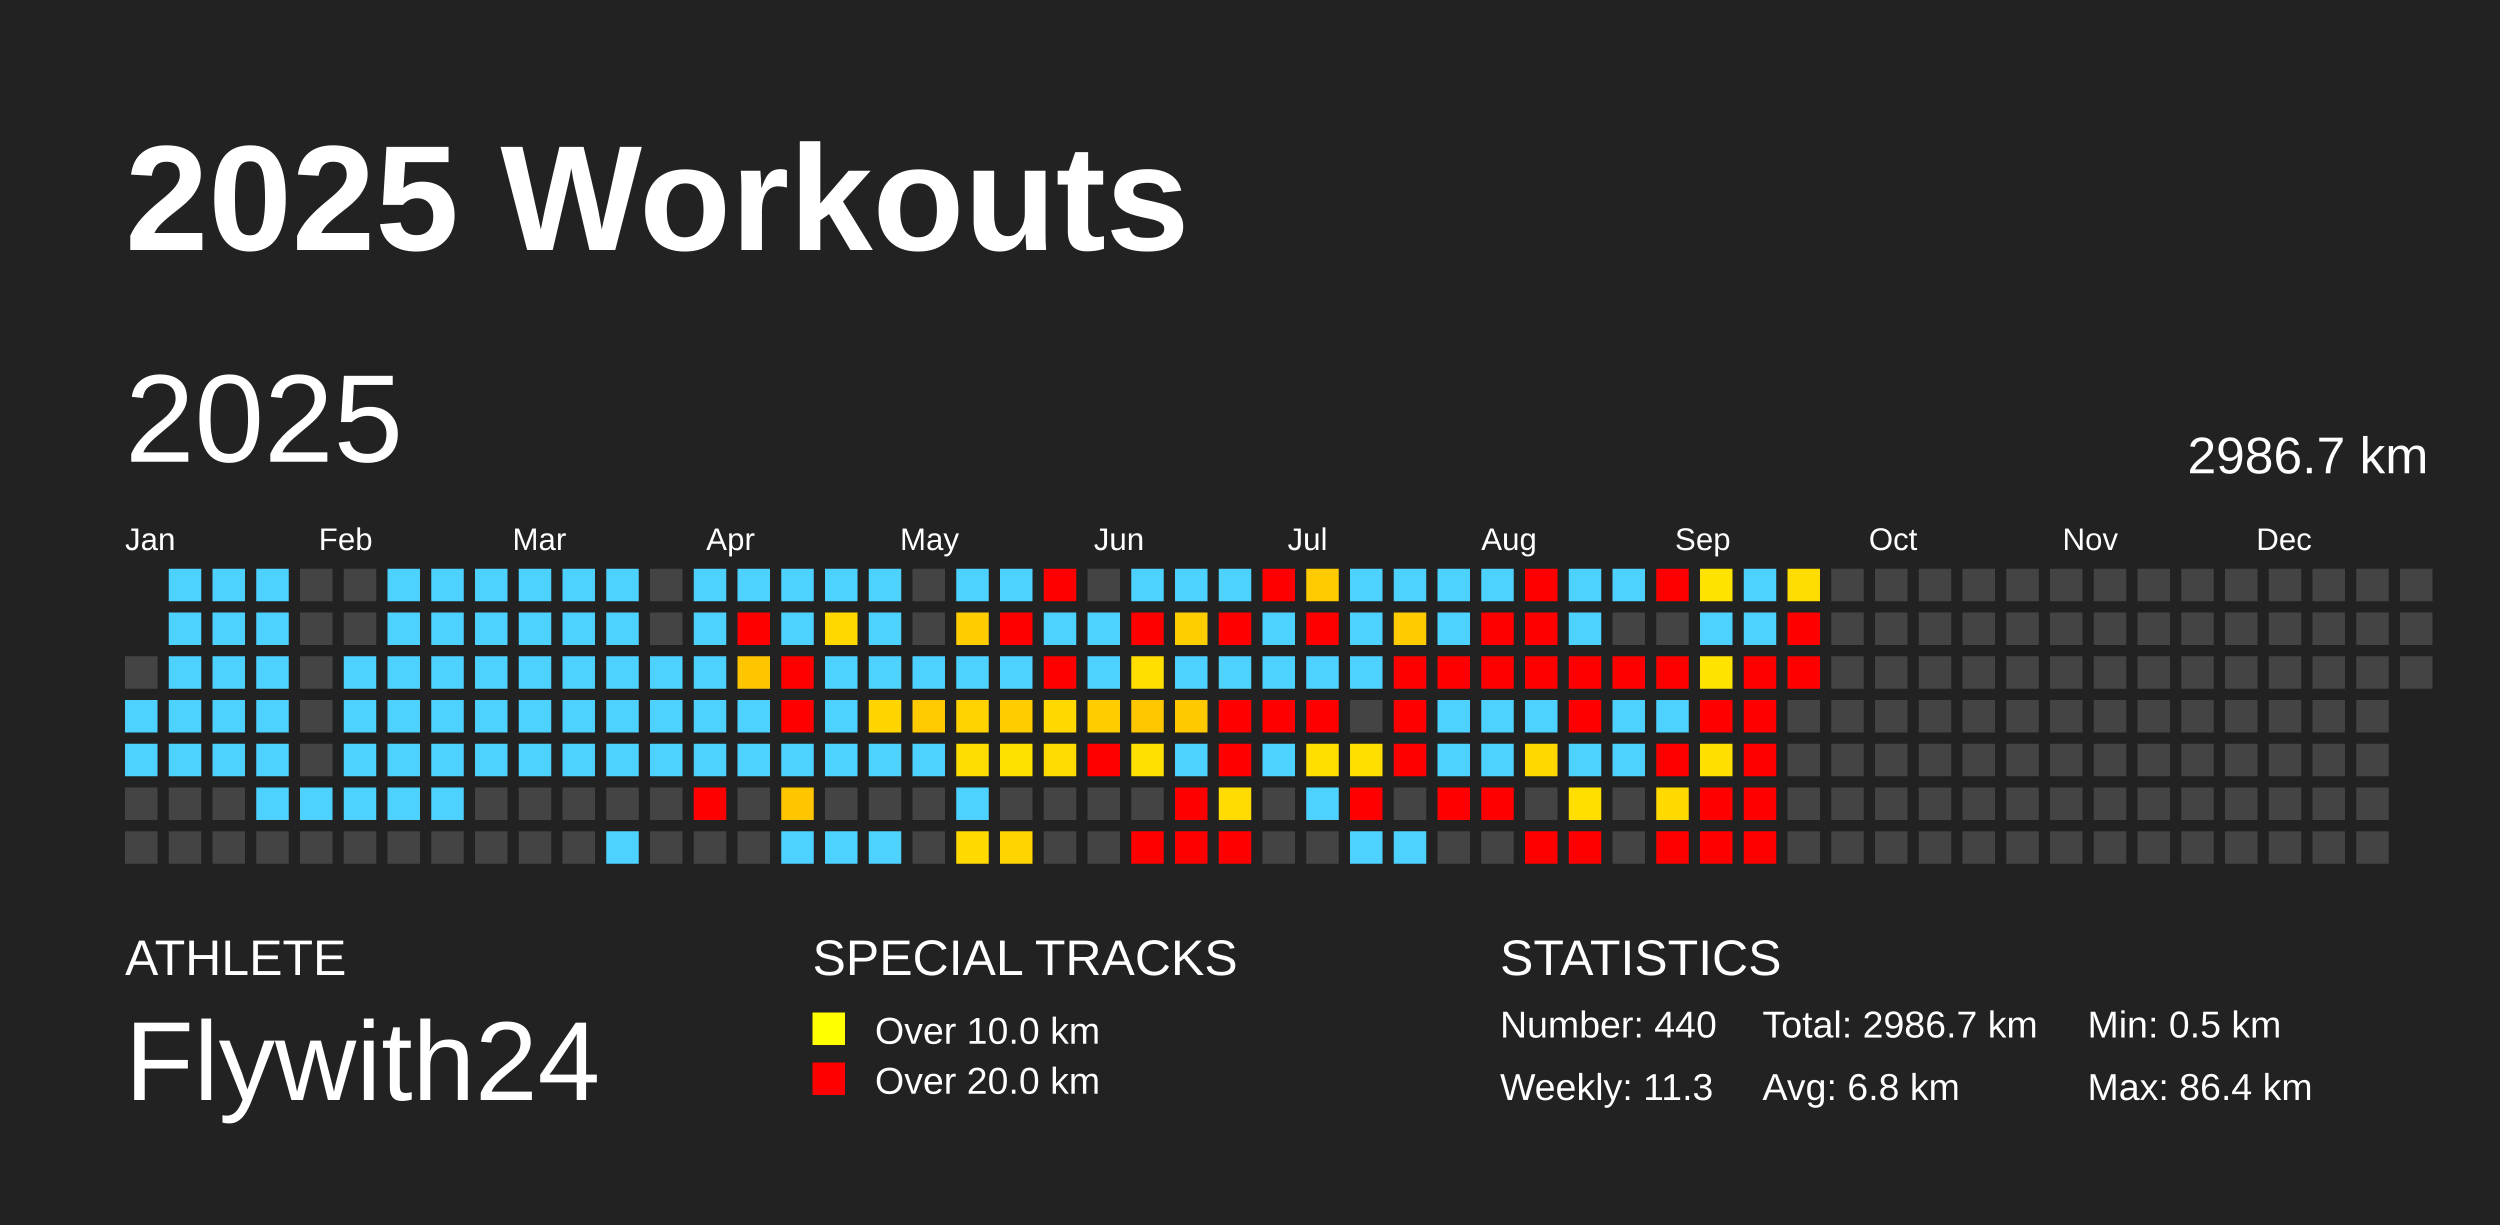
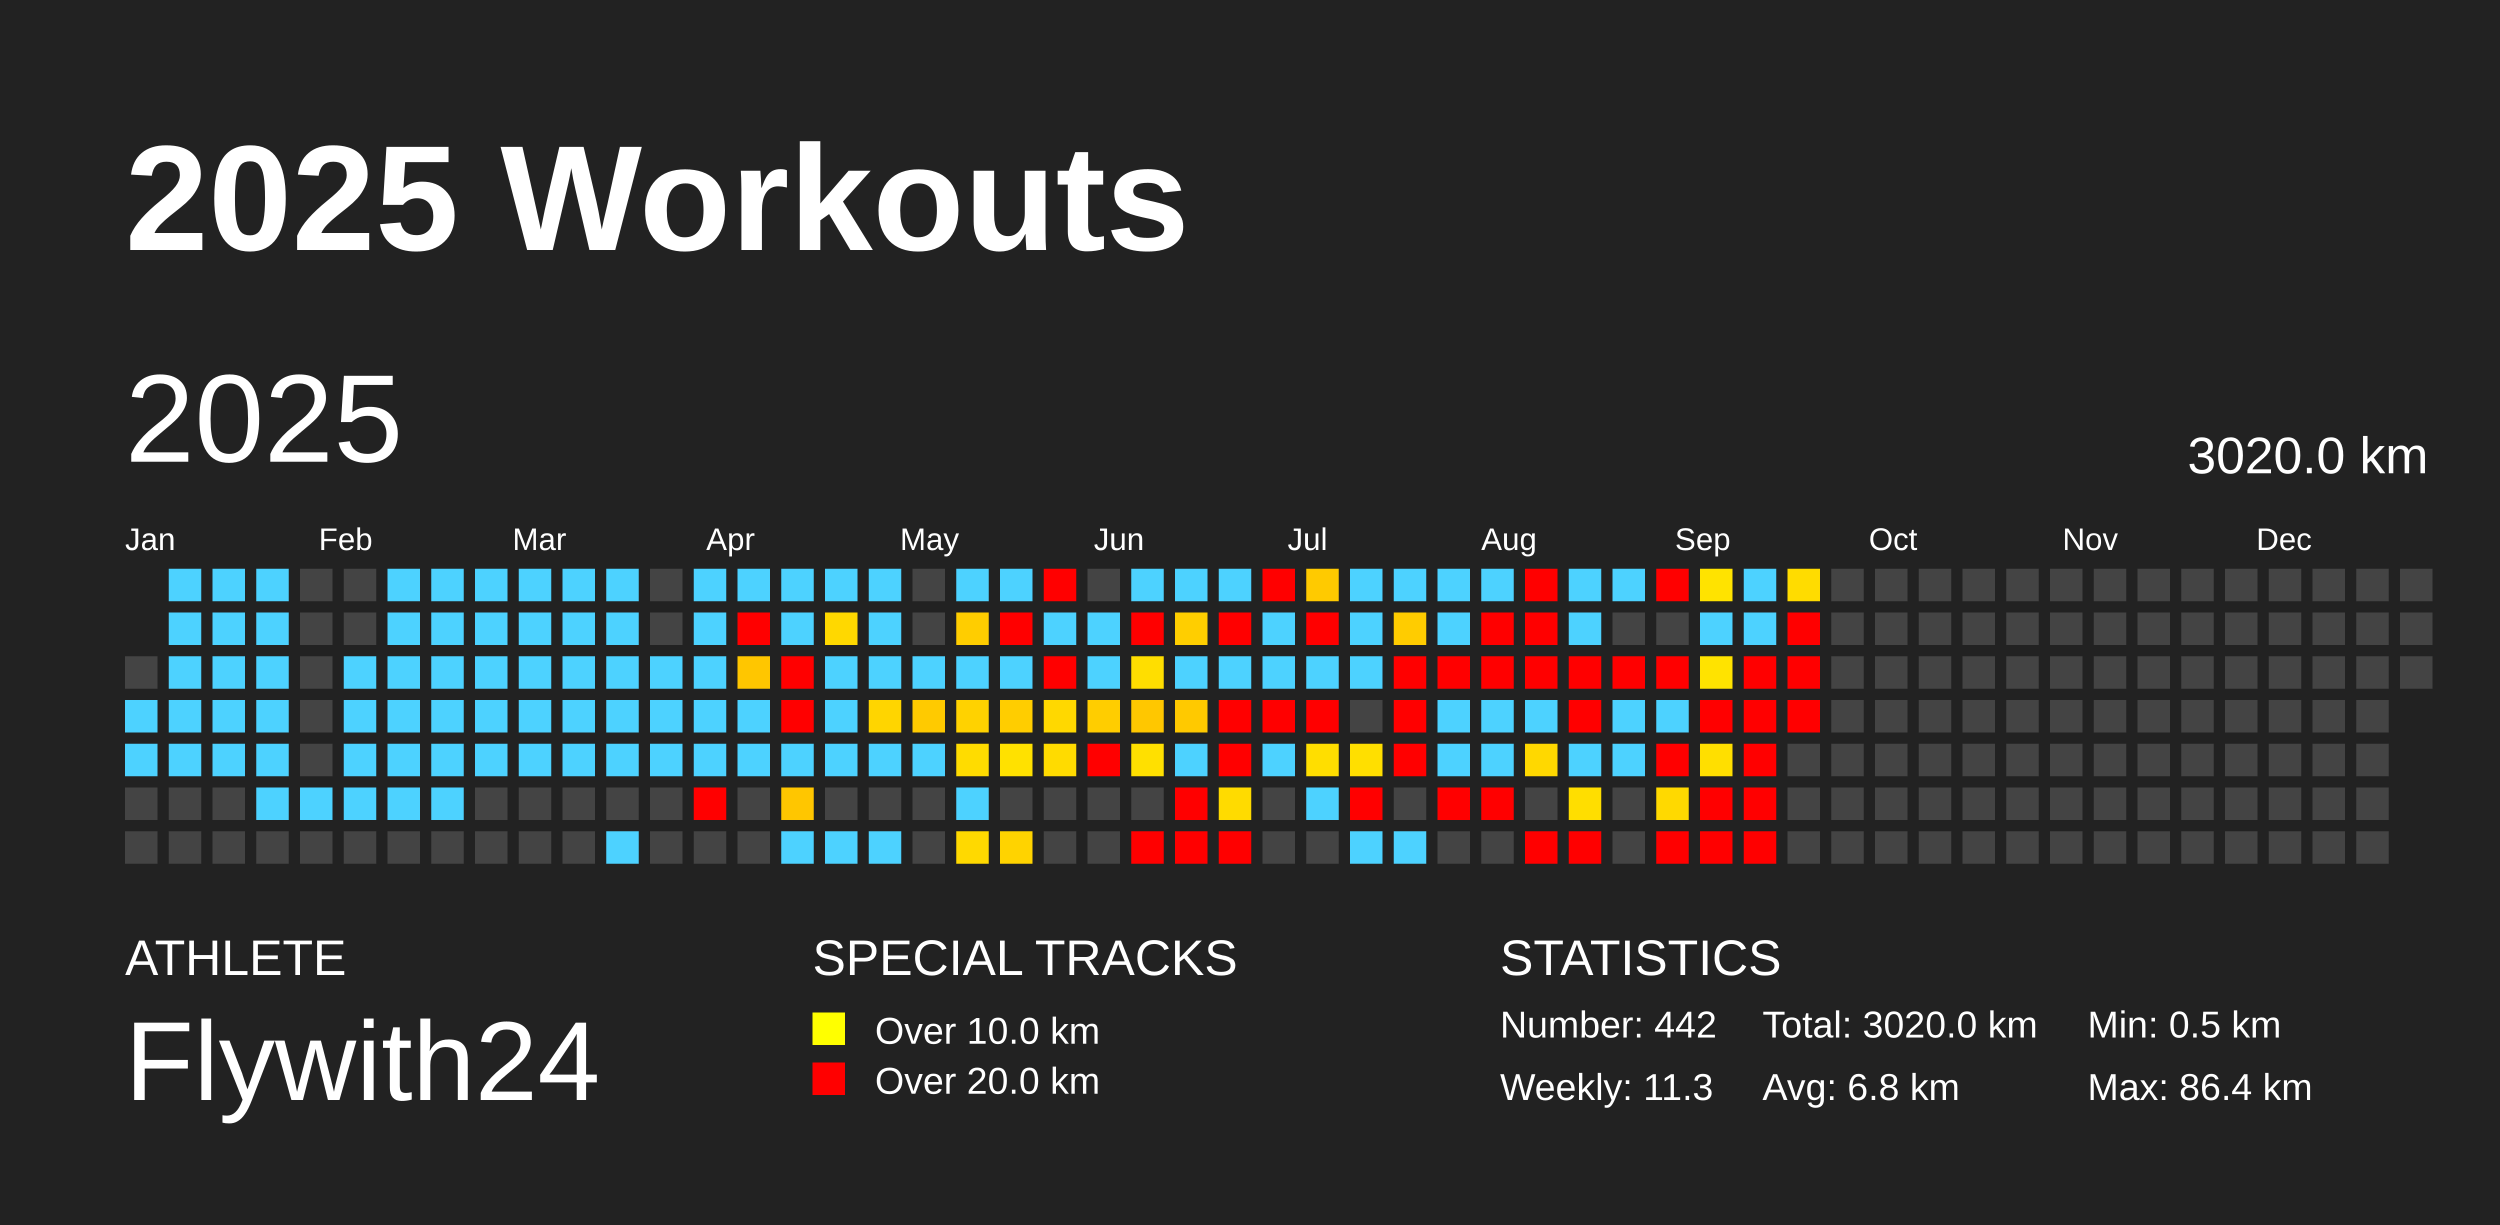
<svg xmlns="http://www.w3.org/2000/svg" baseProfile="full" height="98mm" version="1.1" viewBox="0,0,200,98" width="200mm">
  <defs />
  <rect fill="#222222" height="98" width="200" x="0" y="0" />
  <text fill="#FFFFFF" style="font-size:12px; font-family:Arial; font-weight:bold;" x="10" y="20">2025 Workouts</text>
  <text fill="#FFFFFF" style="font-size:4px; font-family:Arial" x="10" y="78">ATHLETE</text>
  <text fill="#FFFFFF" style="font-size:9px; font-family:Arial" x="10" y="88">Flywith24</text>
  <text fill="#FFFFFF" style="font-size:4px; font-family:Arial" x="65" y="78">SPECIAL TRACKS</text>
  <rect fill="yellow" height="2.6" width="2.6" x="65" y="81" />
  <text fill="#FFFFFF" style="font-size:3px; font-family:Arial" x="70" y="83.5">Over 10.0 km</text>
  <rect fill="red" height="2.6" width="2.6" x="65" y="85" />
  <text fill="#FFFFFF" style="font-size:3px; font-family:Arial" x="70" y="87.5">Over 20.0 km</text>
  <text fill="#FFFFFF" style="font-size:4px; font-family:Arial" x="120" y="78">STATISTICS</text>
-   <text fill="#FFFFFF" style="font-size:3px; font-family:Arial" x="120" y="83">Number: 440</text>
+   <text fill="#FFFFFF" style="font-size:3px; font-family:Arial" x="120" y="83">Number: 442</text>
  <text fill="#FFFFFF" style="font-size:3px; font-family:Arial" x="120" y="88">Weekly: 11.3</text>
-   <text fill="#FFFFFF" style="font-size:3px; font-family:Arial" x="141" y="83">Total: 2986.7 km</text>
+   <text fill="#FFFFFF" style="font-size:3px; font-family:Arial" x="141" y="83">Total: 3020.0 km</text>
  <text fill="#FFFFFF" style="font-size:3px; font-family:Arial" x="141" y="88">Avg: 6.8 km</text>
  <text fill="#FFFFFF" style="font-size:3px; font-family:Arial" x="167" y="83">Min: 0.5 km</text>
  <text fill="#FFFFFF" style="font-size:3px; font-family:Arial" x="167" y="88">Max: 86.4 km</text>
  <text dominant-baseline="hanging" fill="#FFFFFF" style="font-size:10.0px; font-family:Arial;" x="10" y="30">2025</text>
-   <text dominant-baseline="hanging" fill="#FFFFFF" style="font-size:4.125px; font-family:Arial;" x="175" y="35">2986.7 km</text>
+   <text dominant-baseline="hanging" fill="#FFFFFF" style="font-size:4.125px; font-family:Arial;" x="175" y="35">3020.0 km</text>
  <text fill="#FFFFFF" style="font-size:2.5px; font-family:Arial" x="10.0" y="44">Jan</text>
  <text fill="#FFFFFF" style="font-size:2.5px; font-family:Arial" x="25.5" y="44">Feb</text>
  <text fill="#FFFFFF" style="font-size:2.5px; font-family:Arial" x="41.0" y="44">Mar</text>
  <text fill="#FFFFFF" style="font-size:2.5px; font-family:Arial" x="56.5" y="44">Apr</text>
  <text fill="#FFFFFF" style="font-size:2.5px; font-family:Arial" x="72.0" y="44">May</text>
  <text fill="#FFFFFF" style="font-size:2.5px; font-family:Arial" x="87.5" y="44">Jun</text>
  <text fill="#FFFFFF" style="font-size:2.5px; font-family:Arial" x="103.0" y="44">Jul</text>
  <text fill="#FFFFFF" style="font-size:2.5px; font-family:Arial" x="118.5" y="44">Aug</text>
  <text fill="#FFFFFF" style="font-size:2.5px; font-family:Arial" x="134.0" y="44">Sep</text>
  <text fill="#FFFFFF" style="font-size:2.5px; font-family:Arial" x="149.5" y="44">Oct</text>
  <text fill="#FFFFFF" style="font-size:2.5px; font-family:Arial" x="165.0" y="44">Nov</text>
  <text fill="#FFFFFF" style="font-size:2.5px; font-family:Arial" x="180.5" y="44">Dec</text>
  <rect fill="#444444" height="2.6" width="2.6" x="10.0" y="52.5" />
  <rect fill="#4dd2ff" height="2.6" width="2.6" x="10.0" y="56.0" />
  <rect fill="#4dd2ff" height="2.6" width="2.6" x="10.0" y="59.5" />
  <rect fill="#444444" height="2.6" width="2.6" x="10.0" y="63.0" />
  <rect fill="#444444" height="2.6" width="2.6" x="10.0" y="66.5" />
  <rect fill="#4dd2ff" height="2.6" width="2.6" x="13.5" y="45.5" />
  <rect fill="#4dd2ff" height="2.6" width="2.6" x="13.5" y="49.0" />
  <rect fill="#4dd2ff" height="2.6" width="2.6" x="13.5" y="52.5" />
  <rect fill="#4dd2ff" height="2.6" width="2.6" x="13.5" y="56.0" />
  <rect fill="#4dd2ff" height="2.6" width="2.6" x="13.5" y="59.5" />
  <rect fill="#444444" height="2.6" width="2.6" x="13.5" y="63.0" />
  <rect fill="#444444" height="2.6" width="2.6" x="13.5" y="66.5" />
  <rect fill="#4dd2ff" height="2.6" width="2.6" x="17.0" y="45.5" />
  <rect fill="#4dd2ff" height="2.6" width="2.6" x="17.0" y="49.0" />
  <rect fill="#4dd2ff" height="2.6" width="2.6" x="17.0" y="52.5" />
  <rect fill="#4dd2ff" height="2.6" width="2.6" x="17.0" y="56.0" />
  <rect fill="#4dd2ff" height="2.6" width="2.6" x="17.0" y="59.5" />
  <rect fill="#444444" height="2.6" width="2.6" x="17.0" y="63.0" />
  <rect fill="#444444" height="2.6" width="2.6" x="17.0" y="66.5" />
  <rect fill="#4dd2ff" height="2.6" width="2.6" x="20.5" y="45.5" />
  <rect fill="#4dd2ff" height="2.6" width="2.6" x="20.5" y="49.0" />
  <rect fill="#4dd2ff" height="2.6" width="2.6" x="20.5" y="52.5" />
  <rect fill="#4dd2ff" height="2.6" width="2.6" x="20.5" y="56.0" />
  <rect fill="#4dd2ff" height="2.6" width="2.6" x="20.5" y="59.5" />
  <rect fill="#4dd2ff" height="2.6" width="2.6" x="20.5" y="63.0" />
  <rect fill="#444444" height="2.6" width="2.6" x="20.5" y="66.5" />
  <rect fill="#444444" height="2.6" width="2.6" x="24.0" y="45.5" />
  <rect fill="#444444" height="2.6" width="2.6" x="24.0" y="49.0" />
  <rect fill="#444444" height="2.6" width="2.6" x="24.0" y="52.5" />
  <rect fill="#444444" height="2.6" width="2.6" x="24.0" y="56.0" />
  <rect fill="#444444" height="2.6" width="2.6" x="24.0" y="59.5" />
  <rect fill="#4dd2ff" height="2.6" width="2.6" x="24.0" y="63.0" />
  <rect fill="#444444" height="2.6" width="2.6" x="24.0" y="66.5" />
  <rect fill="#444444" height="2.6" width="2.6" x="27.5" y="45.5" />
  <rect fill="#444444" height="2.6" width="2.6" x="27.5" y="49.0" />
  <rect fill="#4dd2ff" height="2.6" width="2.6" x="27.5" y="52.5" />
  <rect fill="#4dd2ff" height="2.6" width="2.6" x="27.5" y="56.0" />
  <rect fill="#4dd2ff" height="2.6" width="2.6" x="27.5" y="59.5" />
  <rect fill="#4dd2ff" height="2.6" width="2.6" x="27.5" y="63.0" />
  <rect fill="#444444" height="2.6" width="2.6" x="27.5" y="66.5" />
  <rect fill="#4dd2ff" height="2.6" width="2.6" x="31.0" y="45.5" />
  <rect fill="#4dd2ff" height="2.6" width="2.6" x="31.0" y="49.0" />
  <rect fill="#4dd2ff" height="2.6" width="2.6" x="31.0" y="52.5" />
  <rect fill="#4dd2ff" height="2.6" width="2.6" x="31.0" y="56.0" />
  <rect fill="#4dd2ff" height="2.6" width="2.6" x="31.0" y="59.5" />
  <rect fill="#4dd2ff" height="2.6" width="2.6" x="31.0" y="63.0" />
  <rect fill="#444444" height="2.6" width="2.6" x="31.0" y="66.5" />
  <rect fill="#4dd2ff" height="2.6" width="2.6" x="34.5" y="45.5" />
  <rect fill="#4dd2ff" height="2.6" width="2.6" x="34.5" y="49.0" />
  <rect fill="#4dd2ff" height="2.6" width="2.6" x="34.5" y="52.5" />
  <rect fill="#4dd2ff" height="2.6" width="2.6" x="34.5" y="56.0" />
  <rect fill="#4dd2ff" height="2.6" width="2.6" x="34.5" y="59.5" />
  <rect fill="#4dd2ff" height="2.6" width="2.6" x="34.5" y="63.0" />
  <rect fill="#444444" height="2.6" width="2.6" x="34.5" y="66.5" />
  <rect fill="#4dd2ff" height="2.6" width="2.6" x="38.0" y="45.5" />
  <rect fill="#4dd2ff" height="2.6" width="2.6" x="38.0" y="49.0" />
  <rect fill="#4dd2ff" height="2.6" width="2.6" x="38.0" y="52.5" />
  <rect fill="#4dd2ff" height="2.6" width="2.6" x="38.0" y="56.0" />
  <rect fill="#4dd2ff" height="2.6" width="2.6" x="38.0" y="59.5" />
  <rect fill="#444444" height="2.6" width="2.6" x="38.0" y="63.0" />
  <rect fill="#444444" height="2.6" width="2.6" x="38.0" y="66.5" />
  <rect fill="#4dd2ff" height="2.6" width="2.6" x="41.5" y="45.5" />
  <rect fill="#4dd2ff" height="2.6" width="2.6" x="41.5" y="49.0" />
  <rect fill="#4dd2ff" height="2.6" width="2.6" x="41.5" y="52.5" />
  <rect fill="#4dd2ff" height="2.6" width="2.6" x="41.5" y="56.0" />
  <rect fill="#4dd2ff" height="2.6" width="2.6" x="41.5" y="59.5" />
  <rect fill="#444444" height="2.6" width="2.6" x="41.5" y="63.0" />
  <rect fill="#444444" height="2.6" width="2.6" x="41.5" y="66.5" />
  <rect fill="#4dd2ff" height="2.6" width="2.6" x="45.0" y="45.5" />
  <rect fill="#4dd2ff" height="2.6" width="2.6" x="45.0" y="49.0" />
  <rect fill="#4dd2ff" height="2.6" width="2.6" x="45.0" y="52.5" />
  <rect fill="#4dd2ff" height="2.6" width="2.6" x="45.0" y="56.0" />
  <rect fill="#4dd2ff" height="2.6" width="2.6" x="45.0" y="59.5" />
  <rect fill="#444444" height="2.6" width="2.6" x="45.0" y="63.0" />
  <rect fill="#444444" height="2.6" width="2.6" x="45.0" y="66.5" />
  <rect fill="#4dd2ff" height="2.6" width="2.6" x="48.5" y="45.5" />
  <rect fill="#4dd2ff" height="2.6" width="2.6" x="48.5" y="49.0" />
  <rect fill="#4dd2ff" height="2.6" width="2.6" x="48.5" y="52.5" />
  <rect fill="#4dd2ff" height="2.6" width="2.6" x="48.5" y="56.0" />
  <rect fill="#4dd2ff" height="2.6" width="2.6" x="48.5" y="59.5" />
  <rect fill="#444444" height="2.6" width="2.6" x="48.5" y="63.0" />
  <rect fill="#4dd2ff" height="2.6" width="2.6" x="48.5" y="66.5" />
  <rect fill="#444444" height="2.6" width="2.6" x="52.0" y="45.5" />
  <rect fill="#444444" height="2.6" width="2.6" x="52.0" y="49.0" />
  <rect fill="#4dd2ff" height="2.6" width="2.6" x="52.0" y="52.5" />
  <rect fill="#4dd2ff" height="2.6" width="2.6" x="52.0" y="56.0" />
  <rect fill="#4dd2ff" height="2.6" width="2.6" x="52.0" y="59.5" />
  <rect fill="#444444" height="2.6" width="2.6" x="52.0" y="63.0" />
  <rect fill="#444444" height="2.6" width="2.6" x="52.0" y="66.5" />
  <rect fill="#4dd2ff" height="2.6" width="2.6" x="55.5" y="45.5" />
  <rect fill="#4dd2ff" height="2.6" width="2.6" x="55.5" y="49.0" />
  <rect fill="#4dd2ff" height="2.6" width="2.6" x="55.5" y="52.5" />
  <rect fill="#4dd2ff" height="2.6" width="2.6" x="55.5" y="56.0" />
  <rect fill="#4dd2ff" height="2.6" width="2.6" x="55.5" y="59.5" />
  <rect fill="red" height="2.6" width="2.6" x="55.5" y="63.0" />
  <rect fill="#444444" height="2.6" width="2.6" x="55.5" y="66.5" />
  <rect fill="#4dd2ff" height="2.6" width="2.6" x="59.0" y="45.5" />
  <rect fill="red" height="2.6" width="2.6" x="59.0" y="49.0" />
  <rect fill="#ffc600" height="2.6" width="2.6" x="59.0" y="52.5" />
  <rect fill="#4dd2ff" height="2.6" width="2.6" x="59.0" y="56.0" />
  <rect fill="#4dd2ff" height="2.6" width="2.6" x="59.0" y="59.5" />
  <rect fill="#444444" height="2.6" width="2.6" x="59.0" y="63.0" />
  <rect fill="#444444" height="2.6" width="2.6" x="59.0" y="66.5" />
  <rect fill="#4dd2ff" height="2.6" width="2.6" x="62.5" y="45.5" />
  <rect fill="#4dd2ff" height="2.6" width="2.6" x="62.5" y="49.0" />
  <rect fill="red" height="2.6" width="2.6" x="62.5" y="52.5" />
  <rect fill="red" height="2.6" width="2.6" x="62.5" y="56.0" />
  <rect fill="#4dd2ff" height="2.6" width="2.6" x="62.5" y="59.5" />
  <rect fill="#ffc600" height="2.6" width="2.6" x="62.5" y="63.0" />
  <rect fill="#4dd2ff" height="2.6" width="2.6" x="62.5" y="66.5" />
  <rect fill="#4dd2ff" height="2.6" width="2.6" x="66.0" y="45.5" />
  <rect fill="#ffd800" height="2.6" width="2.6" x="66.0" y="49.0" />
  <rect fill="#4dd2ff" height="2.6" width="2.6" x="66.0" y="52.5" />
  <rect fill="#4dd2ff" height="2.6" width="2.6" x="66.0" y="56.0" />
  <rect fill="#4dd2ff" height="2.6" width="2.6" x="66.0" y="59.5" />
  <rect fill="#444444" height="2.6" width="2.6" x="66.0" y="63.0" />
  <rect fill="#4dd2ff" height="2.6" width="2.6" x="66.0" y="66.5" />
  <rect fill="#4dd2ff" height="2.6" width="2.6" x="69.5" y="45.5" />
  <rect fill="#4dd2ff" height="2.6" width="2.6" x="69.5" y="49.0" />
  <rect fill="#4dd2ff" height="2.6" width="2.6" x="69.5" y="52.5" />
  <rect fill="#ffd500" height="2.6" width="2.6" x="69.5" y="56.0" />
  <rect fill="#4dd2ff" height="2.6" width="2.6" x="69.5" y="59.5" />
  <rect fill="#444444" height="2.6" width="2.6" x="69.5" y="63.0" />
  <rect fill="#4dd2ff" height="2.6" width="2.6" x="69.5" y="66.5" />
  <rect fill="#444444" height="2.6" width="2.6" x="73.0" y="45.5" />
  <rect fill="#444444" height="2.6" width="2.6" x="73.0" y="49.0" />
  <rect fill="#4dd2ff" height="2.6" width="2.6" x="73.0" y="52.5" />
  <rect fill="#ffca00" height="2.6" width="2.6" x="73.0" y="56.0" />
  <rect fill="#4dd2ff" height="2.6" width="2.6" x="73.0" y="59.5" />
  <rect fill="#444444" height="2.6" width="2.6" x="73.0" y="63.0" />
  <rect fill="#444444" height="2.6" width="2.6" x="73.0" y="66.5" />
  <rect fill="#4dd2ff" height="2.6" width="2.6" x="76.5" y="45.5" />
  <rect fill="#ffcd00" height="2.6" width="2.6" x="76.5" y="49.0" />
  <rect fill="#4dd2ff" height="2.6" width="2.6" x="76.5" y="52.5" />
  <rect fill="#ffd200" height="2.6" width="2.6" x="76.5" y="56.0" />
  <rect fill="#ffdc00" height="2.6" width="2.6" x="76.5" y="59.5" />
  <rect fill="#4dd2ff" height="2.6" width="2.6" x="76.5" y="63.0" />
  <rect fill="#ffd900" height="2.6" width="2.6" x="76.5" y="66.5" />
  <rect fill="#4dd2ff" height="2.6" width="2.6" x="80.0" y="45.5" />
  <rect fill="red" height="2.6" width="2.6" x="80.0" y="49.0" />
  <rect fill="#4dd2ff" height="2.6" width="2.6" x="80.0" y="52.5" />
  <rect fill="#ffcd00" height="2.6" width="2.6" x="80.0" y="56.0" />
  <rect fill="#ffe100" height="2.6" width="2.6" x="80.0" y="59.5" />
  <rect fill="#444444" height="2.6" width="2.6" x="80.0" y="63.0" />
  <rect fill="#ffd300" height="2.6" width="2.6" x="80.0" y="66.5" />
  <rect fill="red" height="2.6" width="2.6" x="83.5" y="45.5" />
  <rect fill="#4dd2ff" height="2.6" width="2.6" x="83.5" y="49.0" />
  <rect fill="red" height="2.6" width="2.6" x="83.5" y="52.5" />
  <rect fill="#ffd800" height="2.6" width="2.6" x="83.5" y="56.0" />
  <rect fill="#ffdb00" height="2.6" width="2.6" x="83.5" y="59.5" />
  <rect fill="#444444" height="2.6" width="2.6" x="83.5" y="63.0" />
  <rect fill="#444444" height="2.6" width="2.6" x="83.5" y="66.5" />
  <rect fill="#444444" height="2.6" width="2.6" x="87.0" y="45.5" />
  <rect fill="#4dd2ff" height="2.6" width="2.6" x="87.0" y="49.0" />
  <rect fill="#4dd2ff" height="2.6" width="2.6" x="87.0" y="52.5" />
  <rect fill="#ffcd00" height="2.6" width="2.6" x="87.0" y="56.0" />
  <rect fill="red" height="2.6" width="2.6" x="87.0" y="59.5" />
  <rect fill="#444444" height="2.6" width="2.6" x="87.0" y="63.0" />
  <rect fill="#444444" height="2.6" width="2.6" x="87.0" y="66.5" />
  <rect fill="#4dd2ff" height="2.6" width="2.6" x="90.5" y="45.5" />
  <rect fill="red" height="2.6" width="2.6" x="90.5" y="49.0" />
  <rect fill="#ffde00" height="2.6" width="2.6" x="90.5" y="52.5" />
  <rect fill="#ffc700" height="2.6" width="2.6" x="90.5" y="56.0" />
  <rect fill="#ffe000" height="2.6" width="2.6" x="90.5" y="59.5" />
  <rect fill="#444444" height="2.6" width="2.6" x="90.5" y="63.0" />
  <rect fill="red" height="2.6" width="2.6" x="90.5" y="66.5" />
  <rect fill="#4dd2ff" height="2.6" width="2.6" x="94.0" y="45.5" />
  <rect fill="#ffce00" height="2.6" width="2.6" x="94.0" y="49.0" />
  <rect fill="#4dd2ff" height="2.6" width="2.6" x="94.0" y="52.5" />
  <rect fill="#ffc900" height="2.6" width="2.6" x="94.0" y="56.0" />
  <rect fill="#4dd2ff" height="2.6" width="2.6" x="94.0" y="59.5" />
  <rect fill="red" height="2.6" width="2.6" x="94.0" y="63.0" />
  <rect fill="red" height="2.6" width="2.6" x="94.0" y="66.5" />
  <rect fill="#4dd2ff" height="2.6" width="2.6" x="97.5" y="45.5" />
  <rect fill="red" height="2.6" width="2.6" x="97.5" y="49.0" />
  <rect fill="#4dd2ff" height="2.6" width="2.6" x="97.5" y="52.5" />
  <rect fill="red" height="2.6" width="2.6" x="97.5" y="56.0" />
  <rect fill="red" height="2.6" width="2.6" x="97.5" y="59.5" />
  <rect fill="#ffdb00" height="2.6" width="2.6" x="97.5" y="63.0" />
  <rect fill="red" height="2.6" width="2.6" x="97.5" y="66.5" />
  <rect fill="red" height="2.6" width="2.6" x="101.0" y="45.5" />
  <rect fill="#4dd2ff" height="2.6" width="2.6" x="101.0" y="49.0" />
  <rect fill="#4dd2ff" height="2.6" width="2.6" x="101.0" y="52.5" />
  <rect fill="red" height="2.6" width="2.6" x="101.0" y="56.0" />
  <rect fill="#4dd2ff" height="2.6" width="2.6" x="101.0" y="59.5" />
  <rect fill="#444444" height="2.6" width="2.6" x="101.0" y="63.0" />
  <rect fill="#444444" height="2.6" width="2.6" x="101.0" y="66.5" />
  <rect fill="#ffca00" height="2.6" width="2.6" x="104.5" y="45.5" />
  <rect fill="red" height="2.6" width="2.6" x="104.5" y="49.0" />
  <rect fill="#4dd2ff" height="2.6" width="2.6" x="104.5" y="52.5" />
  <rect fill="red" height="2.6" width="2.6" x="104.5" y="56.0" />
  <rect fill="#ffde00" height="2.6" width="2.6" x="104.5" y="59.5" />
  <rect fill="#4dd2ff" height="2.6" width="2.6" x="104.5" y="63.0" />
  <rect fill="#444444" height="2.6" width="2.6" x="104.5" y="66.5" />
  <rect fill="#4dd2ff" height="2.6" width="2.6" x="108.0" y="45.5" />
  <rect fill="#4dd2ff" height="2.6" width="2.6" x="108.0" y="49.0" />
  <rect fill="#4dd2ff" height="2.6" width="2.6" x="108.0" y="52.5" />
  <rect fill="#444444" height="2.6" width="2.6" x="108.0" y="56.0" />
  <rect fill="#ffdf00" height="2.6" width="2.6" x="108.0" y="59.5" />
  <rect fill="red" height="2.6" width="2.6" x="108.0" y="63.0" />
  <rect fill="#4dd2ff" height="2.6" width="2.6" x="108.0" y="66.5" />
  <rect fill="#4dd2ff" height="2.6" width="2.6" x="111.5" y="45.5" />
  <rect fill="#ffcc00" height="2.6" width="2.6" x="111.5" y="49.0" />
  <rect fill="red" height="2.6" width="2.6" x="111.5" y="52.5" />
  <rect fill="red" height="2.6" width="2.6" x="111.5" y="56.0" />
  <rect fill="red" height="2.6" width="2.6" x="111.5" y="59.5" />
  <rect fill="#444444" height="2.6" width="2.6" x="111.5" y="63.0" />
  <rect fill="#4dd2ff" height="2.6" width="2.6" x="111.5" y="66.5" />
  <rect fill="#4dd2ff" height="2.6" width="2.6" x="115.0" y="45.5" />
  <rect fill="#4dd2ff" height="2.6" width="2.6" x="115.0" y="49.0" />
  <rect fill="red" height="2.6" width="2.6" x="115.0" y="52.5" />
  <rect fill="#4dd2ff" height="2.6" width="2.6" x="115.0" y="56.0" />
  <rect fill="#4dd2ff" height="2.6" width="2.6" x="115.0" y="59.5" />
  <rect fill="red" height="2.6" width="2.6" x="115.0" y="63.0" />
  <rect fill="#444444" height="2.6" width="2.6" x="115.0" y="66.5" />
  <rect fill="#4dd2ff" height="2.6" width="2.6" x="118.5" y="45.5" />
  <rect fill="red" height="2.6" width="2.6" x="118.5" y="49.0" />
  <rect fill="red" height="2.6" width="2.6" x="118.5" y="52.5" />
  <rect fill="#4dd2ff" height="2.6" width="2.6" x="118.5" y="56.0" />
  <rect fill="#4dd2ff" height="2.6" width="2.6" x="118.5" y="59.5" />
  <rect fill="red" height="2.6" width="2.6" x="118.5" y="63.0" />
  <rect fill="#444444" height="2.6" width="2.6" x="118.5" y="66.5" />
  <rect fill="red" height="2.6" width="2.6" x="122.0" y="45.5" />
  <rect fill="red" height="2.6" width="2.6" x="122.0" y="49.0" />
  <rect fill="red" height="2.6" width="2.6" x="122.0" y="52.5" />
  <rect fill="#4dd2ff" height="2.6" width="2.6" x="122.0" y="56.0" />
  <rect fill="#ffd800" height="2.6" width="2.6" x="122.0" y="59.5" />
  <rect fill="#444444" height="2.6" width="2.6" x="122.0" y="63.0" />
  <rect fill="red" height="2.6" width="2.6" x="122.0" y="66.5" />
  <rect fill="#4dd2ff" height="2.6" width="2.6" x="125.5" y="45.5" />
  <rect fill="#4dd2ff" height="2.6" width="2.6" x="125.5" y="49.0" />
  <rect fill="red" height="2.6" width="2.6" x="125.5" y="52.5" />
  <rect fill="red" height="2.6" width="2.6" x="125.5" y="56.0" />
  <rect fill="#4dd2ff" height="2.6" width="2.6" x="125.5" y="59.5" />
  <rect fill="#ffde00" height="2.6" width="2.6" x="125.5" y="63.0" />
  <rect fill="red" height="2.6" width="2.6" x="125.5" y="66.5" />
  <rect fill="#4dd2ff" height="2.6" width="2.6" x="129.0" y="45.5" />
  <rect fill="#444444" height="2.6" width="2.6" x="129.0" y="49.0" />
  <rect fill="red" height="2.6" width="2.6" x="129.0" y="52.5" />
  <rect fill="#4dd2ff" height="2.6" width="2.6" x="129.0" y="56.0" />
  <rect fill="#4dd2ff" height="2.6" width="2.6" x="129.0" y="59.5" />
  <rect fill="#444444" height="2.6" width="2.6" x="129.0" y="63.0" />
  <rect fill="#444444" height="2.6" width="2.6" x="129.0" y="66.5" />
  <rect fill="red" height="2.6" width="2.6" x="132.5" y="45.5" />
  <rect fill="#444444" height="2.6" width="2.6" x="132.5" y="49.0" />
  <rect fill="red" height="2.6" width="2.6" x="132.5" y="52.5" />
  <rect fill="#4dd2ff" height="2.6" width="2.6" x="132.5" y="56.0" />
  <rect fill="red" height="2.6" width="2.6" x="132.5" y="59.5" />
  <rect fill="#ffd900" height="2.6" width="2.6" x="132.5" y="63.0" />
  <rect fill="red" height="2.6" width="2.6" x="132.5" y="66.5" />
  <rect fill="#ffe300" height="2.6" width="2.6" x="136.0" y="45.5" />
  <rect fill="#4dd2ff" height="2.6" width="2.6" x="136.0" y="49.0" />
  <rect fill="#ffe300" height="2.6" width="2.6" x="136.0" y="52.5" />
  <rect fill="red" height="2.6" width="2.6" x="136.0" y="56.0" />
  <rect fill="#ffdf00" height="2.6" width="2.6" x="136.0" y="59.5" />
  <rect fill="red" height="2.6" width="2.6" x="136.0" y="63.0" />
  <rect fill="red" height="2.6" width="2.6" x="136.0" y="66.5" />
  <rect fill="#4dd2ff" height="2.6" width="2.6" x="139.5" y="45.5" />
  <rect fill="#4dd2ff" height="2.6" width="2.6" x="139.5" y="49.0" />
  <rect fill="red" height="2.6" width="2.6" x="139.5" y="52.5" />
  <rect fill="red" height="2.6" width="2.6" x="139.5" y="56.0" />
  <rect fill="red" height="2.6" width="2.6" x="139.5" y="59.5" />
  <rect fill="red" height="2.6" width="2.6" x="139.5" y="63.0" />
  <rect fill="red" height="2.6" width="2.6" x="139.5" y="66.5" />
  <rect fill="#ffdc00" height="2.6" width="2.6" x="143.0" y="45.5" />
  <rect fill="red" height="2.6" width="2.6" x="143.0" y="49.0" />
  <rect fill="red" height="2.6" width="2.6" x="143.0" y="52.5" />
-   <rect fill="#444444" height="2.6" width="2.6" x="143.0" y="56.0" />
+   <rect fill="red" height="2.6" width="2.6" x="143.0" y="56.0" />
  <rect fill="#444444" height="2.6" width="2.6" x="143.0" y="59.5" />
  <rect fill="#444444" height="2.6" width="2.6" x="143.0" y="63.0" />
  <rect fill="#444444" height="2.6" width="2.6" x="143.0" y="66.5" />
  <rect fill="#444444" height="2.6" width="2.6" x="146.5" y="45.5" />
  <rect fill="#444444" height="2.6" width="2.6" x="146.5" y="49.0" />
  <rect fill="#444444" height="2.6" width="2.6" x="146.5" y="52.5" />
  <rect fill="#444444" height="2.6" width="2.6" x="146.5" y="56.0" />
  <rect fill="#444444" height="2.6" width="2.6" x="146.5" y="59.5" />
  <rect fill="#444444" height="2.6" width="2.6" x="146.5" y="63.0" />
  <rect fill="#444444" height="2.6" width="2.6" x="146.5" y="66.5" />
  <rect fill="#444444" height="2.6" width="2.6" x="150.0" y="45.5" />
  <rect fill="#444444" height="2.6" width="2.6" x="150.0" y="49.0" />
  <rect fill="#444444" height="2.6" width="2.6" x="150.0" y="52.5" />
  <rect fill="#444444" height="2.6" width="2.6" x="150.0" y="56.0" />
  <rect fill="#444444" height="2.6" width="2.6" x="150.0" y="59.5" />
  <rect fill="#444444" height="2.6" width="2.6" x="150.0" y="63.0" />
  <rect fill="#444444" height="2.6" width="2.6" x="150.0" y="66.5" />
  <rect fill="#444444" height="2.6" width="2.6" x="153.5" y="45.5" />
  <rect fill="#444444" height="2.6" width="2.6" x="153.5" y="49.0" />
  <rect fill="#444444" height="2.6" width="2.6" x="153.5" y="52.5" />
  <rect fill="#444444" height="2.6" width="2.6" x="153.5" y="56.0" />
  <rect fill="#444444" height="2.6" width="2.6" x="153.5" y="59.5" />
  <rect fill="#444444" height="2.6" width="2.6" x="153.5" y="63.0" />
  <rect fill="#444444" height="2.6" width="2.6" x="153.5" y="66.5" />
  <rect fill="#444444" height="2.6" width="2.6" x="157.0" y="45.5" />
  <rect fill="#444444" height="2.6" width="2.6" x="157.0" y="49.0" />
  <rect fill="#444444" height="2.6" width="2.6" x="157.0" y="52.5" />
  <rect fill="#444444" height="2.6" width="2.6" x="157.0" y="56.0" />
  <rect fill="#444444" height="2.6" width="2.6" x="157.0" y="59.5" />
  <rect fill="#444444" height="2.6" width="2.6" x="157.0" y="63.0" />
  <rect fill="#444444" height="2.6" width="2.6" x="157.0" y="66.5" />
  <rect fill="#444444" height="2.6" width="2.6" x="160.5" y="45.5" />
  <rect fill="#444444" height="2.6" width="2.6" x="160.5" y="49.0" />
  <rect fill="#444444" height="2.6" width="2.6" x="160.5" y="52.5" />
  <rect fill="#444444" height="2.6" width="2.6" x="160.5" y="56.0" />
  <rect fill="#444444" height="2.6" width="2.6" x="160.5" y="59.5" />
  <rect fill="#444444" height="2.6" width="2.6" x="160.5" y="63.0" />
  <rect fill="#444444" height="2.6" width="2.6" x="160.5" y="66.5" />
  <rect fill="#444444" height="2.6" width="2.6" x="164.0" y="45.5" />
  <rect fill="#444444" height="2.6" width="2.6" x="164.0" y="49.0" />
  <rect fill="#444444" height="2.6" width="2.6" x="164.0" y="52.5" />
  <rect fill="#444444" height="2.6" width="2.6" x="164.0" y="56.0" />
  <rect fill="#444444" height="2.6" width="2.6" x="164.0" y="59.5" />
  <rect fill="#444444" height="2.6" width="2.6" x="164.0" y="63.0" />
  <rect fill="#444444" height="2.6" width="2.6" x="164.0" y="66.5" />
  <rect fill="#444444" height="2.6" width="2.6" x="167.5" y="45.5" />
  <rect fill="#444444" height="2.6" width="2.6" x="167.5" y="49.0" />
  <rect fill="#444444" height="2.6" width="2.6" x="167.5" y="52.5" />
  <rect fill="#444444" height="2.6" width="2.6" x="167.5" y="56.0" />
  <rect fill="#444444" height="2.6" width="2.6" x="167.5" y="59.5" />
  <rect fill="#444444" height="2.6" width="2.6" x="167.5" y="63.0" />
  <rect fill="#444444" height="2.6" width="2.6" x="167.5" y="66.5" />
  <rect fill="#444444" height="2.6" width="2.6" x="171.0" y="45.5" />
  <rect fill="#444444" height="2.6" width="2.6" x="171.0" y="49.0" />
  <rect fill="#444444" height="2.6" width="2.6" x="171.0" y="52.5" />
  <rect fill="#444444" height="2.6" width="2.6" x="171.0" y="56.0" />
  <rect fill="#444444" height="2.6" width="2.6" x="171.0" y="59.5" />
  <rect fill="#444444" height="2.6" width="2.6" x="171.0" y="63.0" />
  <rect fill="#444444" height="2.6" width="2.6" x="171.0" y="66.5" />
  <rect fill="#444444" height="2.6" width="2.6" x="174.5" y="45.5" />
  <rect fill="#444444" height="2.6" width="2.6" x="174.5" y="49.0" />
  <rect fill="#444444" height="2.6" width="2.6" x="174.5" y="52.5" />
  <rect fill="#444444" height="2.6" width="2.6" x="174.5" y="56.0" />
  <rect fill="#444444" height="2.6" width="2.6" x="174.5" y="59.5" />
  <rect fill="#444444" height="2.6" width="2.6" x="174.5" y="63.0" />
  <rect fill="#444444" height="2.6" width="2.6" x="174.5" y="66.5" />
  <rect fill="#444444" height="2.6" width="2.6" x="178.0" y="45.5" />
  <rect fill="#444444" height="2.6" width="2.6" x="178.0" y="49.0" />
  <rect fill="#444444" height="2.6" width="2.6" x="178.0" y="52.5" />
  <rect fill="#444444" height="2.6" width="2.6" x="178.0" y="56.0" />
  <rect fill="#444444" height="2.6" width="2.6" x="178.0" y="59.5" />
  <rect fill="#444444" height="2.6" width="2.6" x="178.0" y="63.0" />
  <rect fill="#444444" height="2.6" width="2.6" x="178.0" y="66.5" />
  <rect fill="#444444" height="2.6" width="2.6" x="181.5" y="45.5" />
  <rect fill="#444444" height="2.6" width="2.6" x="181.5" y="49.0" />
  <rect fill="#444444" height="2.6" width="2.6" x="181.5" y="52.5" />
  <rect fill="#444444" height="2.6" width="2.6" x="181.5" y="56.0" />
  <rect fill="#444444" height="2.6" width="2.6" x="181.5" y="59.5" />
  <rect fill="#444444" height="2.6" width="2.6" x="181.5" y="63.0" />
  <rect fill="#444444" height="2.6" width="2.6" x="181.5" y="66.5" />
  <rect fill="#444444" height="2.6" width="2.6" x="185.0" y="45.5" />
  <rect fill="#444444" height="2.6" width="2.6" x="185.0" y="49.0" />
  <rect fill="#444444" height="2.6" width="2.6" x="185.0" y="52.5" />
  <rect fill="#444444" height="2.6" width="2.6" x="185.0" y="56.0" />
  <rect fill="#444444" height="2.6" width="2.6" x="185.0" y="59.5" />
  <rect fill="#444444" height="2.6" width="2.6" x="185.0" y="63.0" />
  <rect fill="#444444" height="2.6" width="2.6" x="185.0" y="66.5" />
  <rect fill="#444444" height="2.6" width="2.6" x="188.5" y="45.5" />
  <rect fill="#444444" height="2.6" width="2.6" x="188.5" y="49.0" />
  <rect fill="#444444" height="2.6" width="2.6" x="188.5" y="52.5" />
  <rect fill="#444444" height="2.6" width="2.6" x="188.5" y="56.0" />
  <rect fill="#444444" height="2.6" width="2.6" x="188.5" y="59.5" />
  <rect fill="#444444" height="2.6" width="2.6" x="188.5" y="63.0" />
  <rect fill="#444444" height="2.6" width="2.6" x="188.5" y="66.5" />
  <rect fill="#444444" height="2.6" width="2.6" x="192.0" y="45.5" />
  <rect fill="#444444" height="2.6" width="2.6" x="192.0" y="49.0" />
  <rect fill="#444444" height="2.6" width="2.6" x="192.0" y="52.5" />
</svg>
